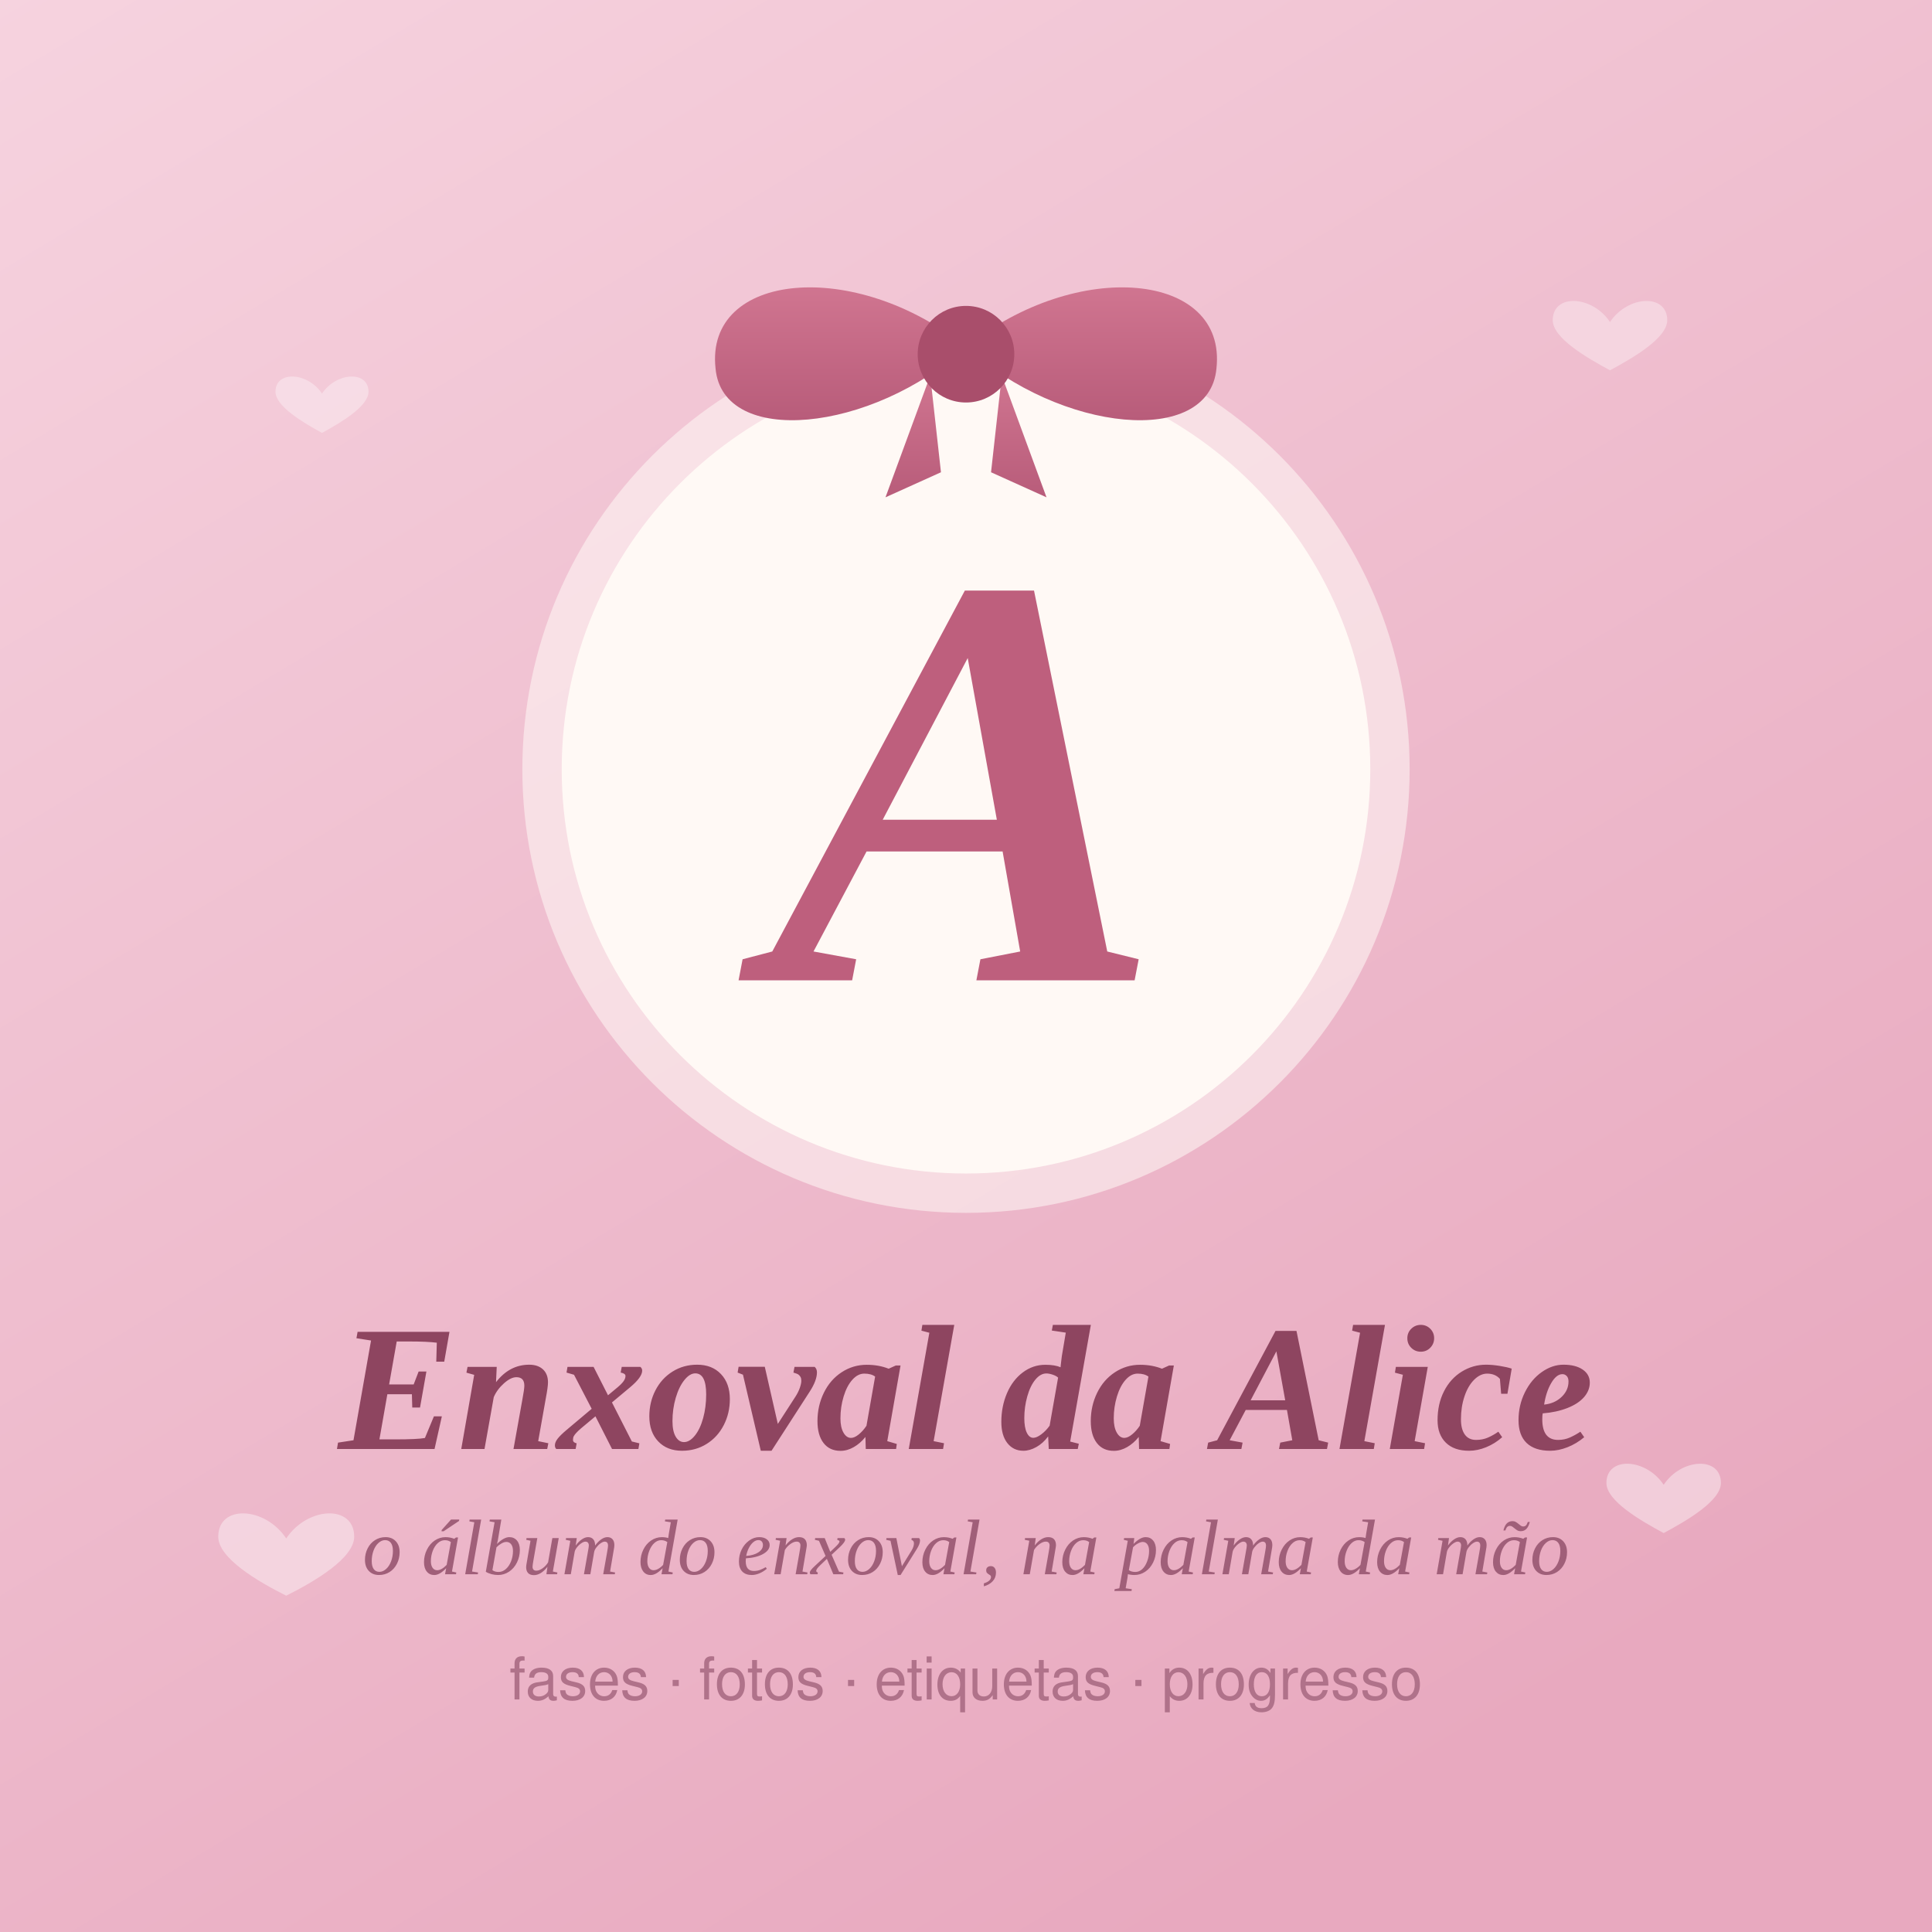
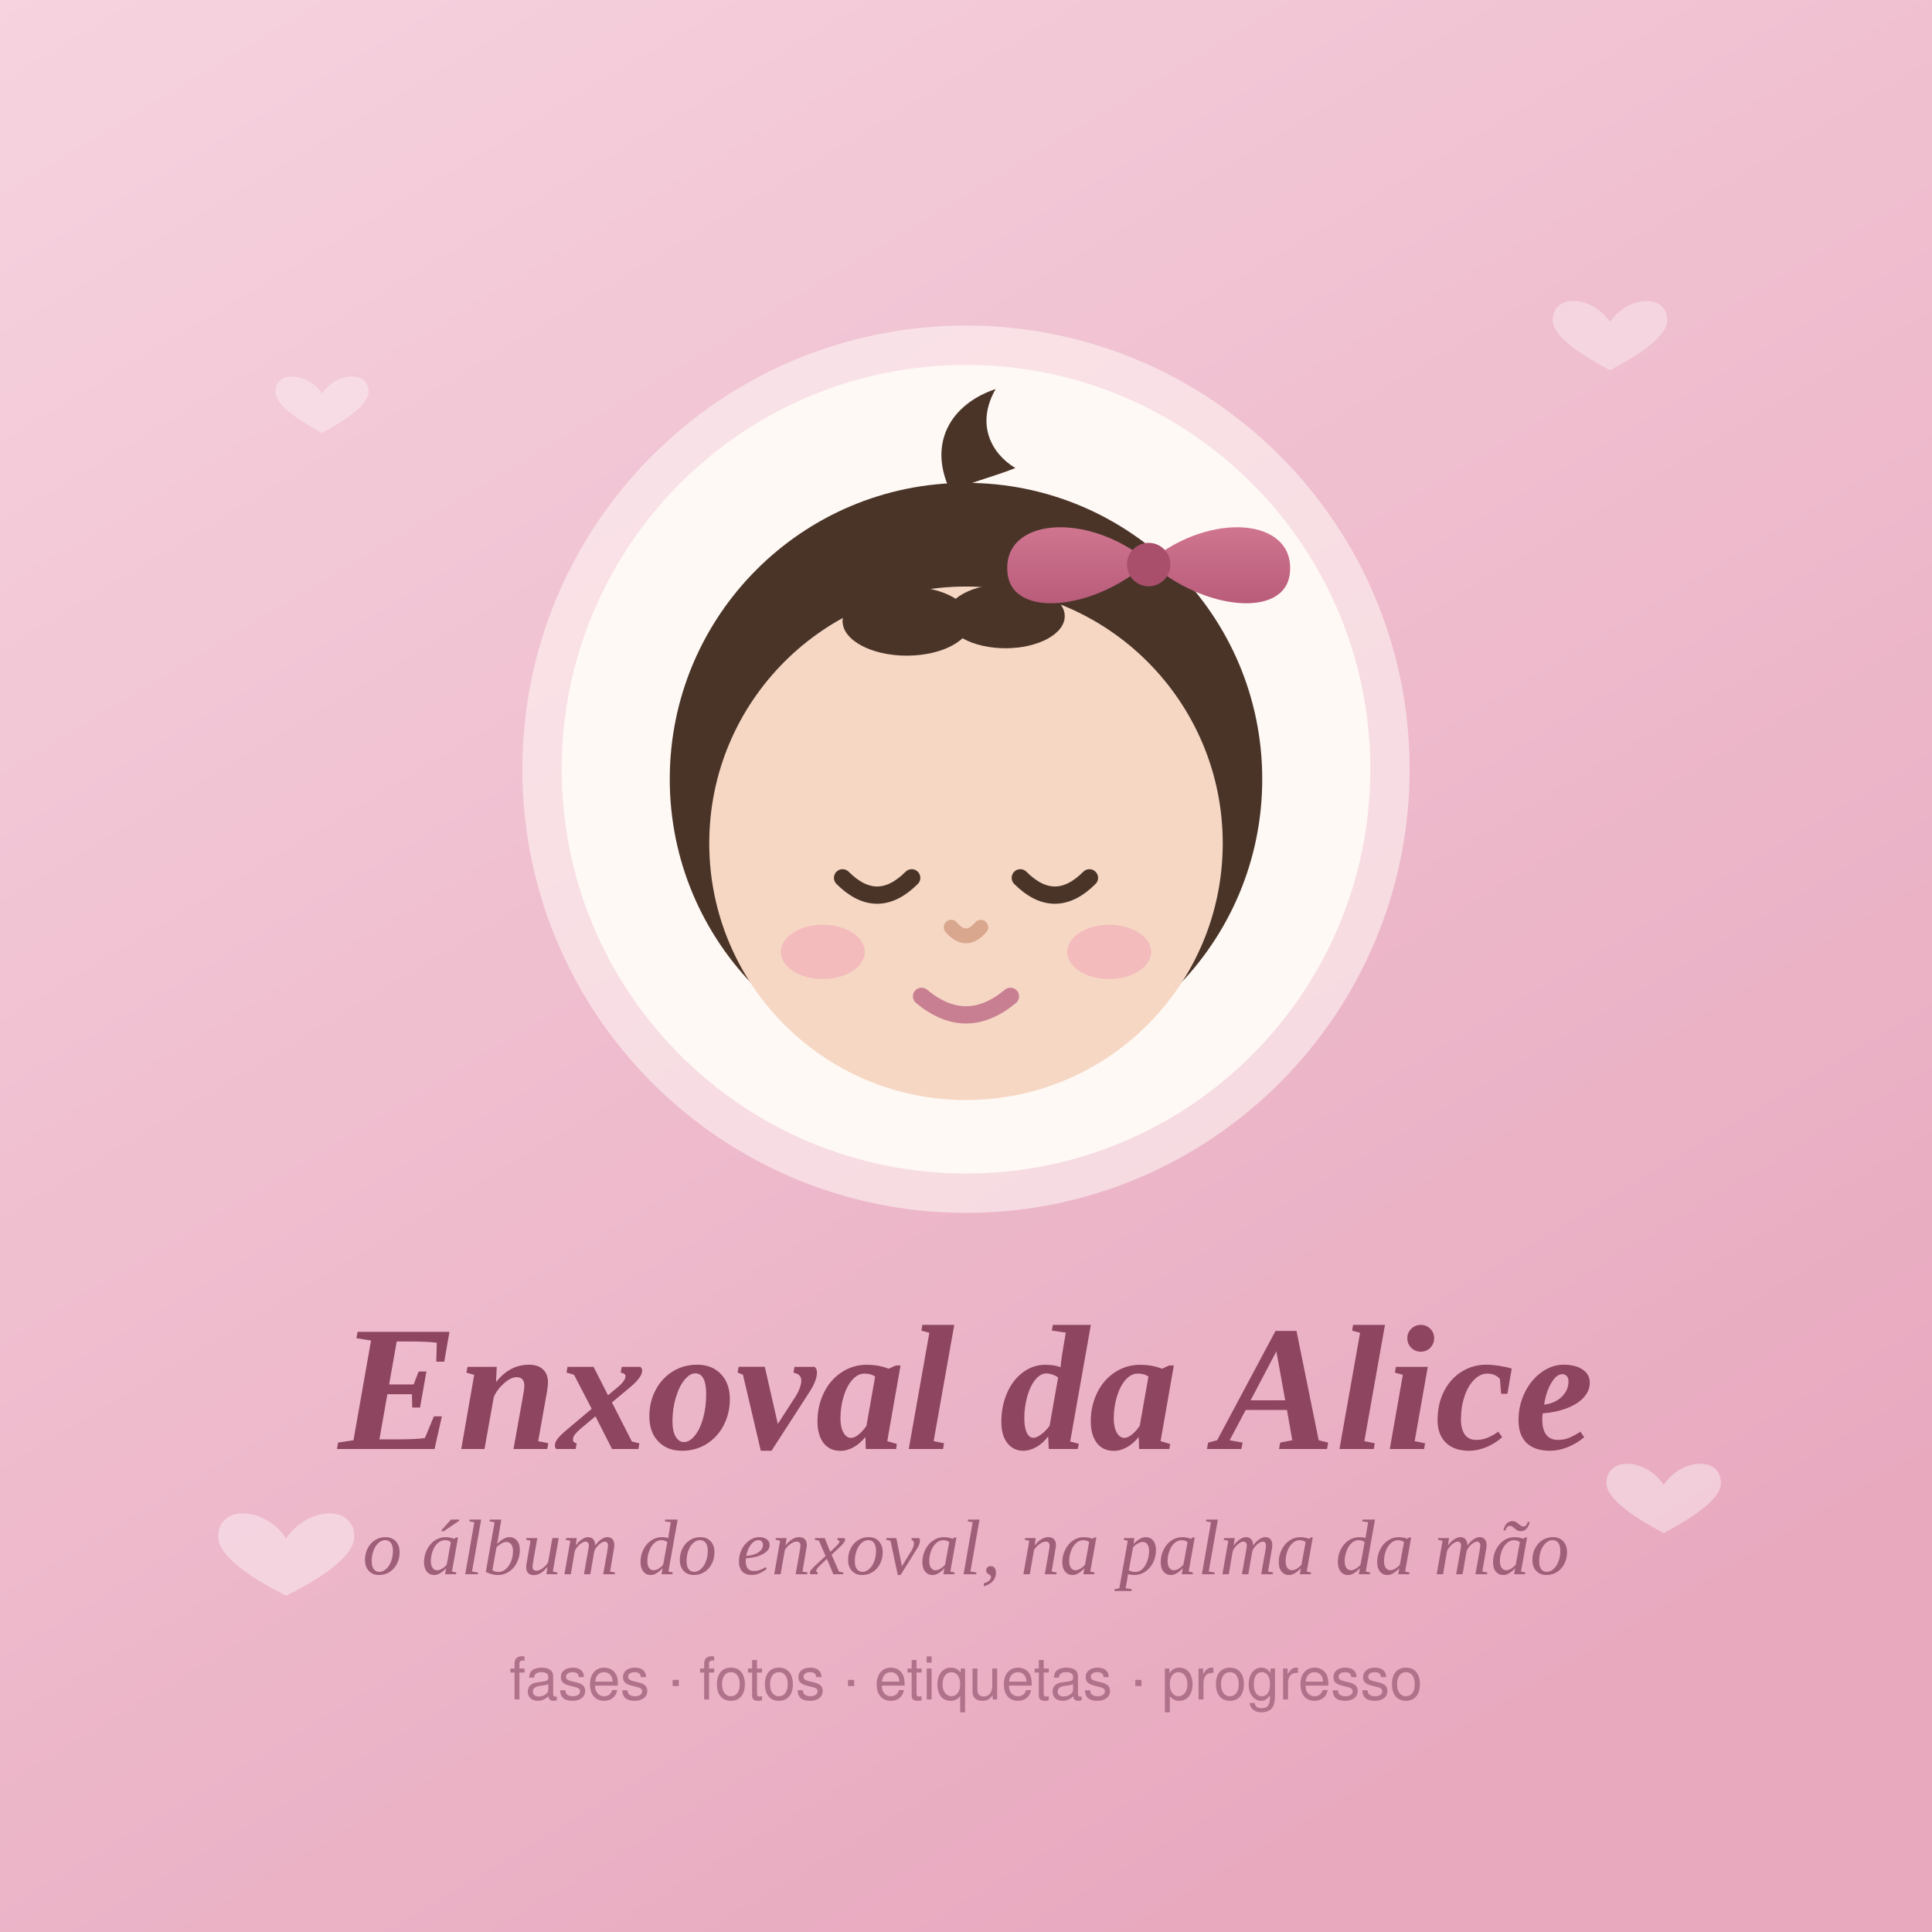
<svg xmlns="http://www.w3.org/2000/svg" width="1080" height="1080" viewBox="0 0 1080 1080">
  <defs>
    <linearGradient id="fundo" x1="0" y1="0" x2="0.6" y2="1">
      <stop offset="0" stop-color="#F6D3DF" />
      <stop offset="1" stop-color="#E8A9BF" />
    </linearGradient>
    <linearGradient id="laco" x1="0" y1="0" x2="0" y2="1">
      <stop offset="0" stop-color="#D07590" />
      <stop offset="1" stop-color="#B85C7A" />
    </linearGradient>
  </defs>
  <rect width="1080" height="1080" fill="url(#fundo)" />
  <path d="M160 860 c-12-18-38-19-38-1 c0 12 22 25 38 33 c16-8 38-21 38-33 c0-18-26-17-38 1z" fill="#FFFFFF" opacity="0.4" />
  <path d="M930 830 c-10-15-32-16-32-1 c0 10 19 21 32 28 c13-7 32-18 32-28 c0-15-22-14-32 1z" fill="#FFFFFF" opacity="0.4" />
  <path d="M900 180 c-10-15-32-16-32-1 c0 10 19 21 32 28 c13-7 32-18 32-28 c0-15-22-14-32 1z" fill="#FFFFFF" opacity="0.35" />
  <path d="M180 220 c-8-12-26-13-26-1 c0 8 15 17 26 23 c11-6 26-15 26-23 c0-12-18-11-26 1z" fill="#FFFFFF" opacity="0.35" />
  <circle cx="540" cy="430" r="248" fill="#FFF9F5" opacity="0.55" />
  <circle cx="540" cy="430" r="226" fill="#FFF9F5" />
-   <text x="540" y="548" text-anchor="middle" font-family="Georgia, 'Times New Roman', serif" font-style="italic" font-weight="bold" font-size="330" fill="#BE5F7D">A</text>
-   <g>
-     <path d="M540 194 C 478 144, 394 152, 400 206 C 404 250, 487 242, 540 194 Z" fill="url(#laco)" />
-     <path d="M540 194 C 602 144, 686 152, 680 206 C 676 250, 593 242, 540 194 Z" fill="url(#laco)" />
-     <path d="M520 210 L 495 278 L 526 264 Z" fill="url(#laco)" />
-     <path d="M560 210 L 585 278 L 554 264 Z" fill="url(#laco)" />
-     <circle cx="540" cy="198" r="27" fill="#A94E6B" />
+   <g transform="translate(540,430) scale(1.38) translate(-256,-288)">
+     <circle cx="256" cy="292" r="120" fill="#4A3428" />
+     <path fill="#4A3428" d="M250 176 c-10-20 0-36 18-42 c-8 14 -2 26 8 32 c-10 4 -20 6 -26 10z" />
+     <circle cx="256" cy="318" r="104" fill="#F6D7C4" />
+     <ellipse cx="232" cy="228" rx="26" ry="14" fill="#4A3428" />
+     <ellipse cx="272" cy="226" rx="24" ry="13" fill="#4A3428" />
+     <path d="M206 332 q14 14 28 0" fill="none" stroke="#4A3428" stroke-width="7" stroke-linecap="round" />
+     <path d="M278 332 q14 14 28 0" fill="none" stroke="#4A3428" stroke-width="7" stroke-linecap="round" />
+     <ellipse cx="198" cy="362" rx="17" ry="11" fill="#F1A9B8" opacity="0.6" />
+     <ellipse cx="314" cy="362" rx="17" ry="11" fill="#F1A9B8" opacity="0.6" />
+     <path d="M250 352 q6 7 12 0" fill="none" stroke="#D9A78E" stroke-width="6" stroke-linecap="round" />
+     <path d="M238 380 q18 15 36 0" fill="none" stroke="#C97F92" stroke-width="7" stroke-linecap="round" />
+     <g transform="translate(330,204) scale(0.55)">
+       <path d="M0 0 C -46 -38, -108 -32, -104 8 C -101 42, -40 36, 0 0 Z" fill="url(#laco)" />
+       <path d="M0 0 C 46 -38, 108 -32, 104 8 C 101 42, 40 36, 0 0 Z" fill="url(#laco)" />
+       <circle cx="0" cy="2" r="16" fill="#A94E6B" />
+     </g>
  </g>
  <text x="540" y="810" text-anchor="middle" font-family="Georgia, 'Times New Roman', serif" font-style="italic" font-weight="bold" font-size="100" fill="#8E4560">Enxoval da Alice</text>
  <text x="540" y="880" text-anchor="middle" font-family="Georgia, 'Times New Roman', serif" font-style="italic" font-size="44" fill="#A05F79">o álbum do enxoval, na palma da mão</text>
  <text x="540" y="950" text-anchor="middle" font-family="Helvetica, Arial, sans-serif" font-size="33" fill="#B0728A">fases · fotos · etiquetas · progresso</text>
</svg>
